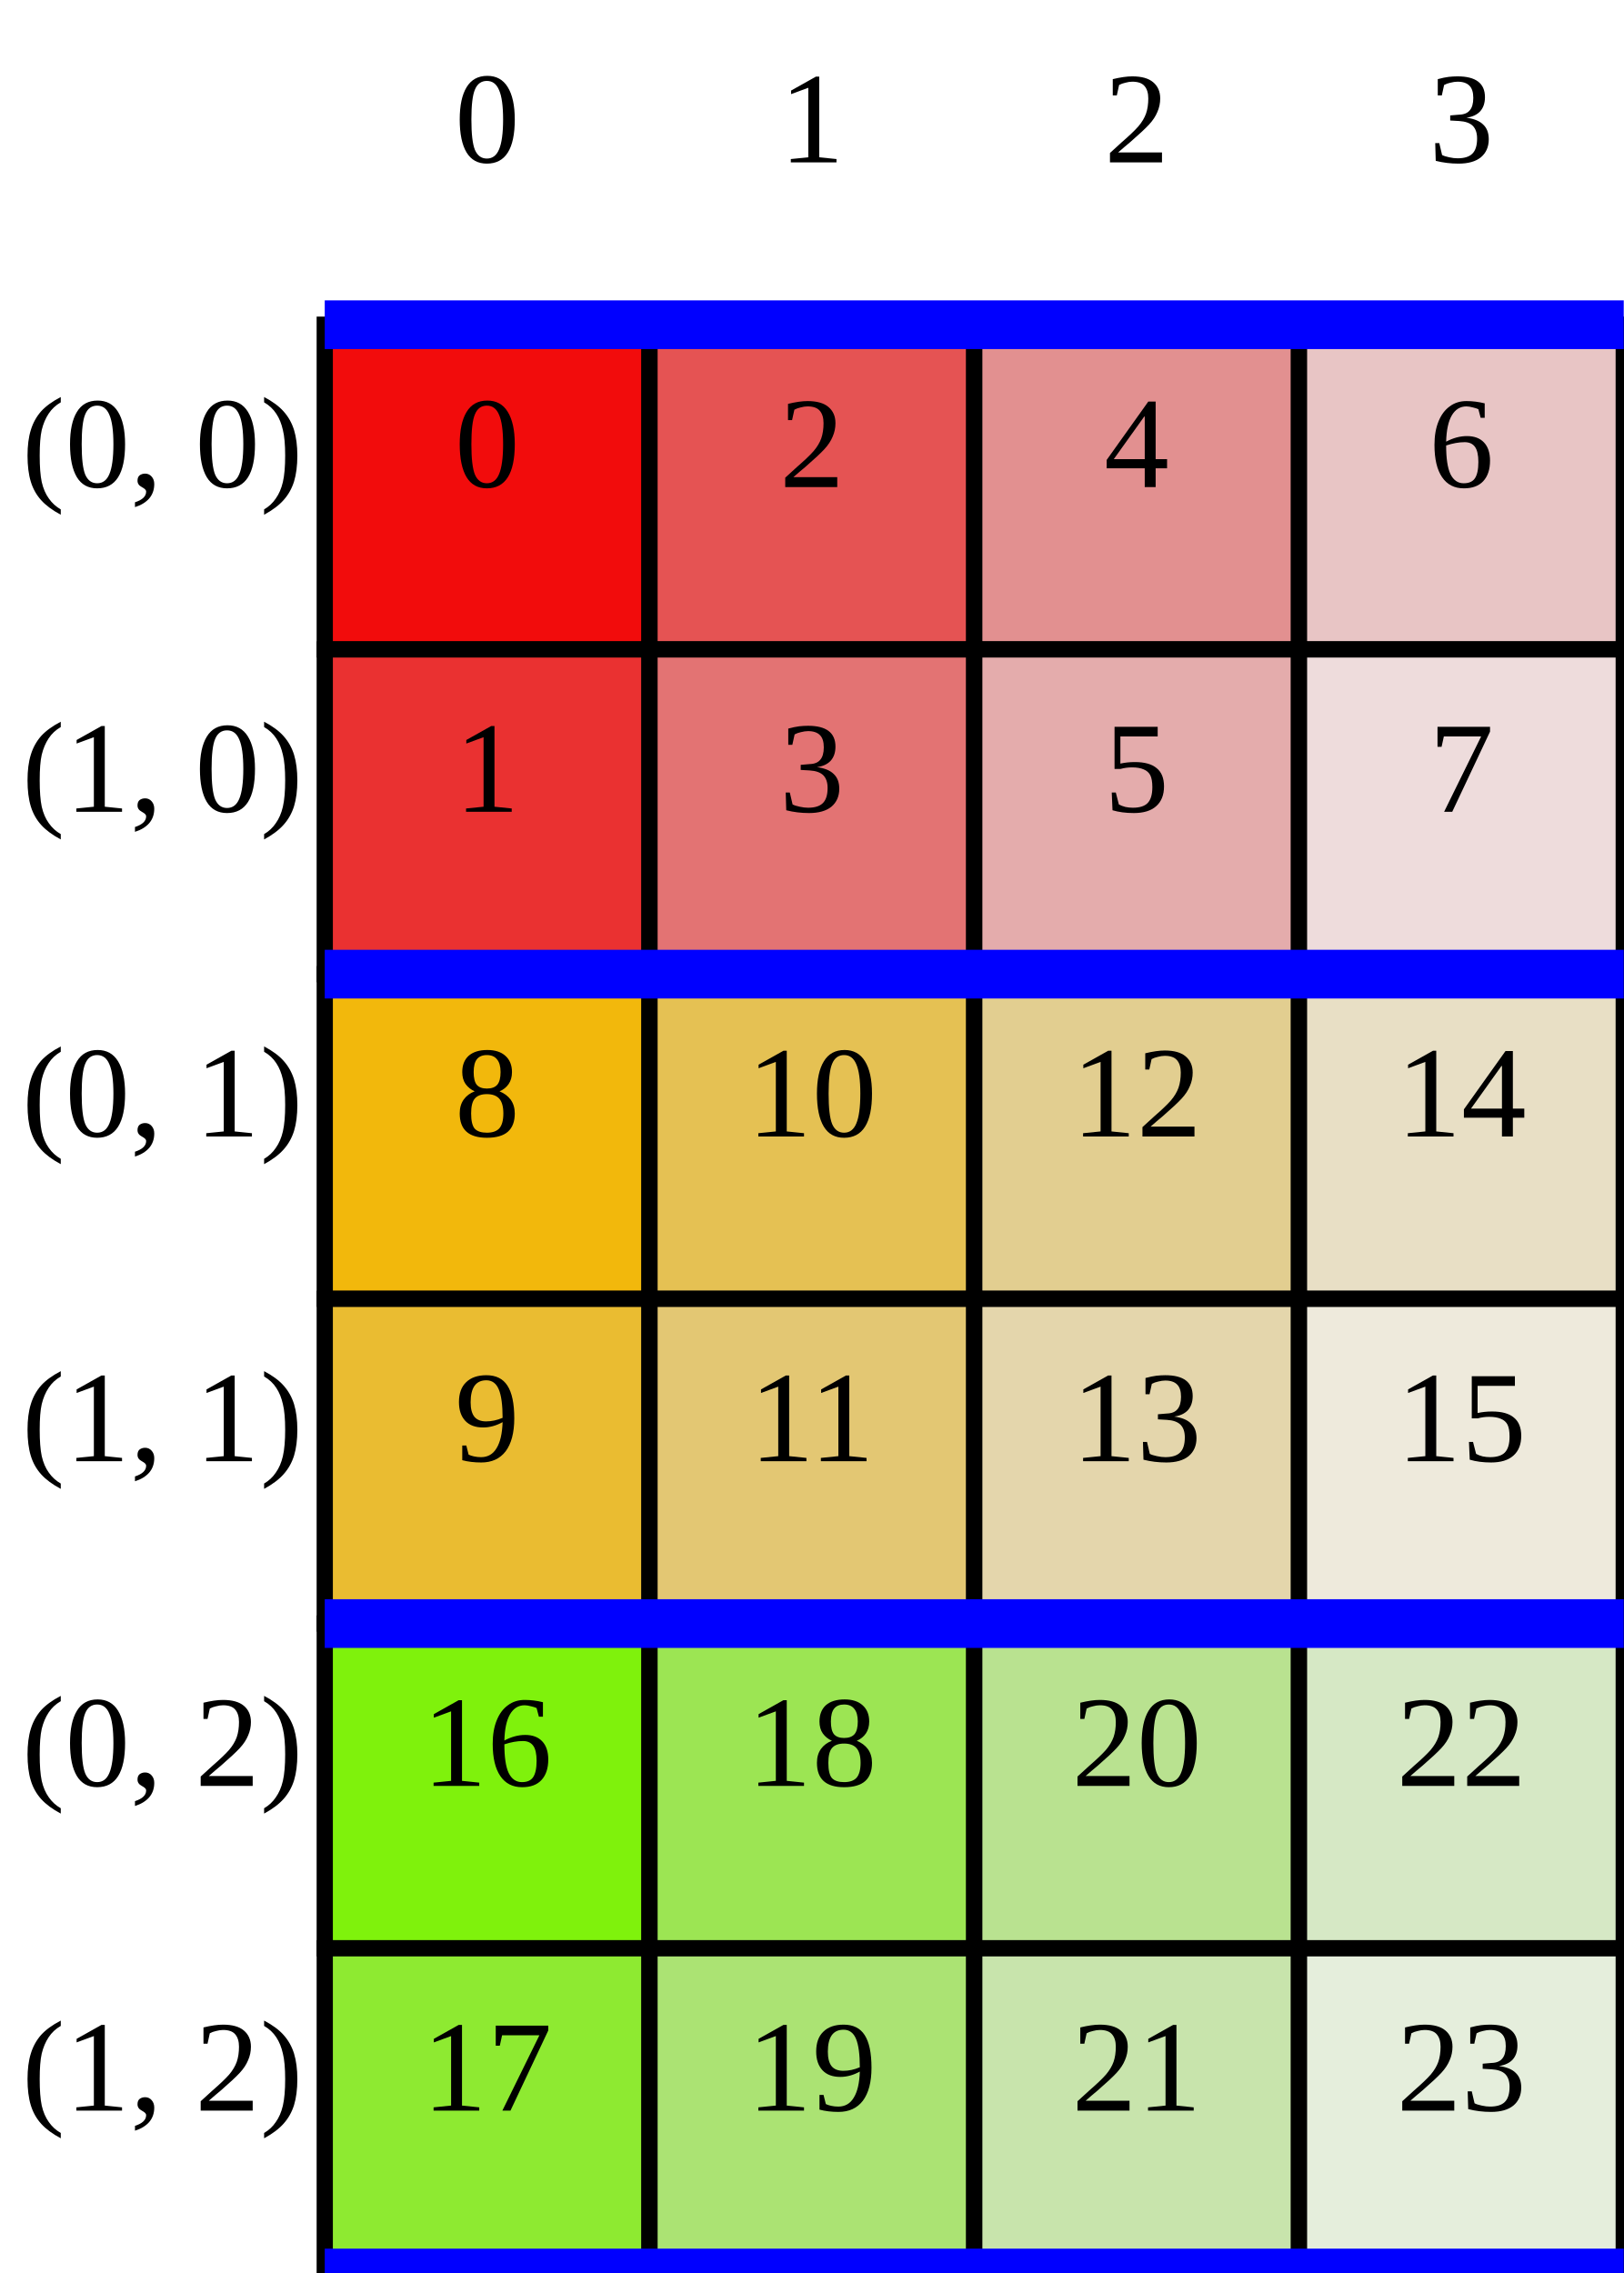
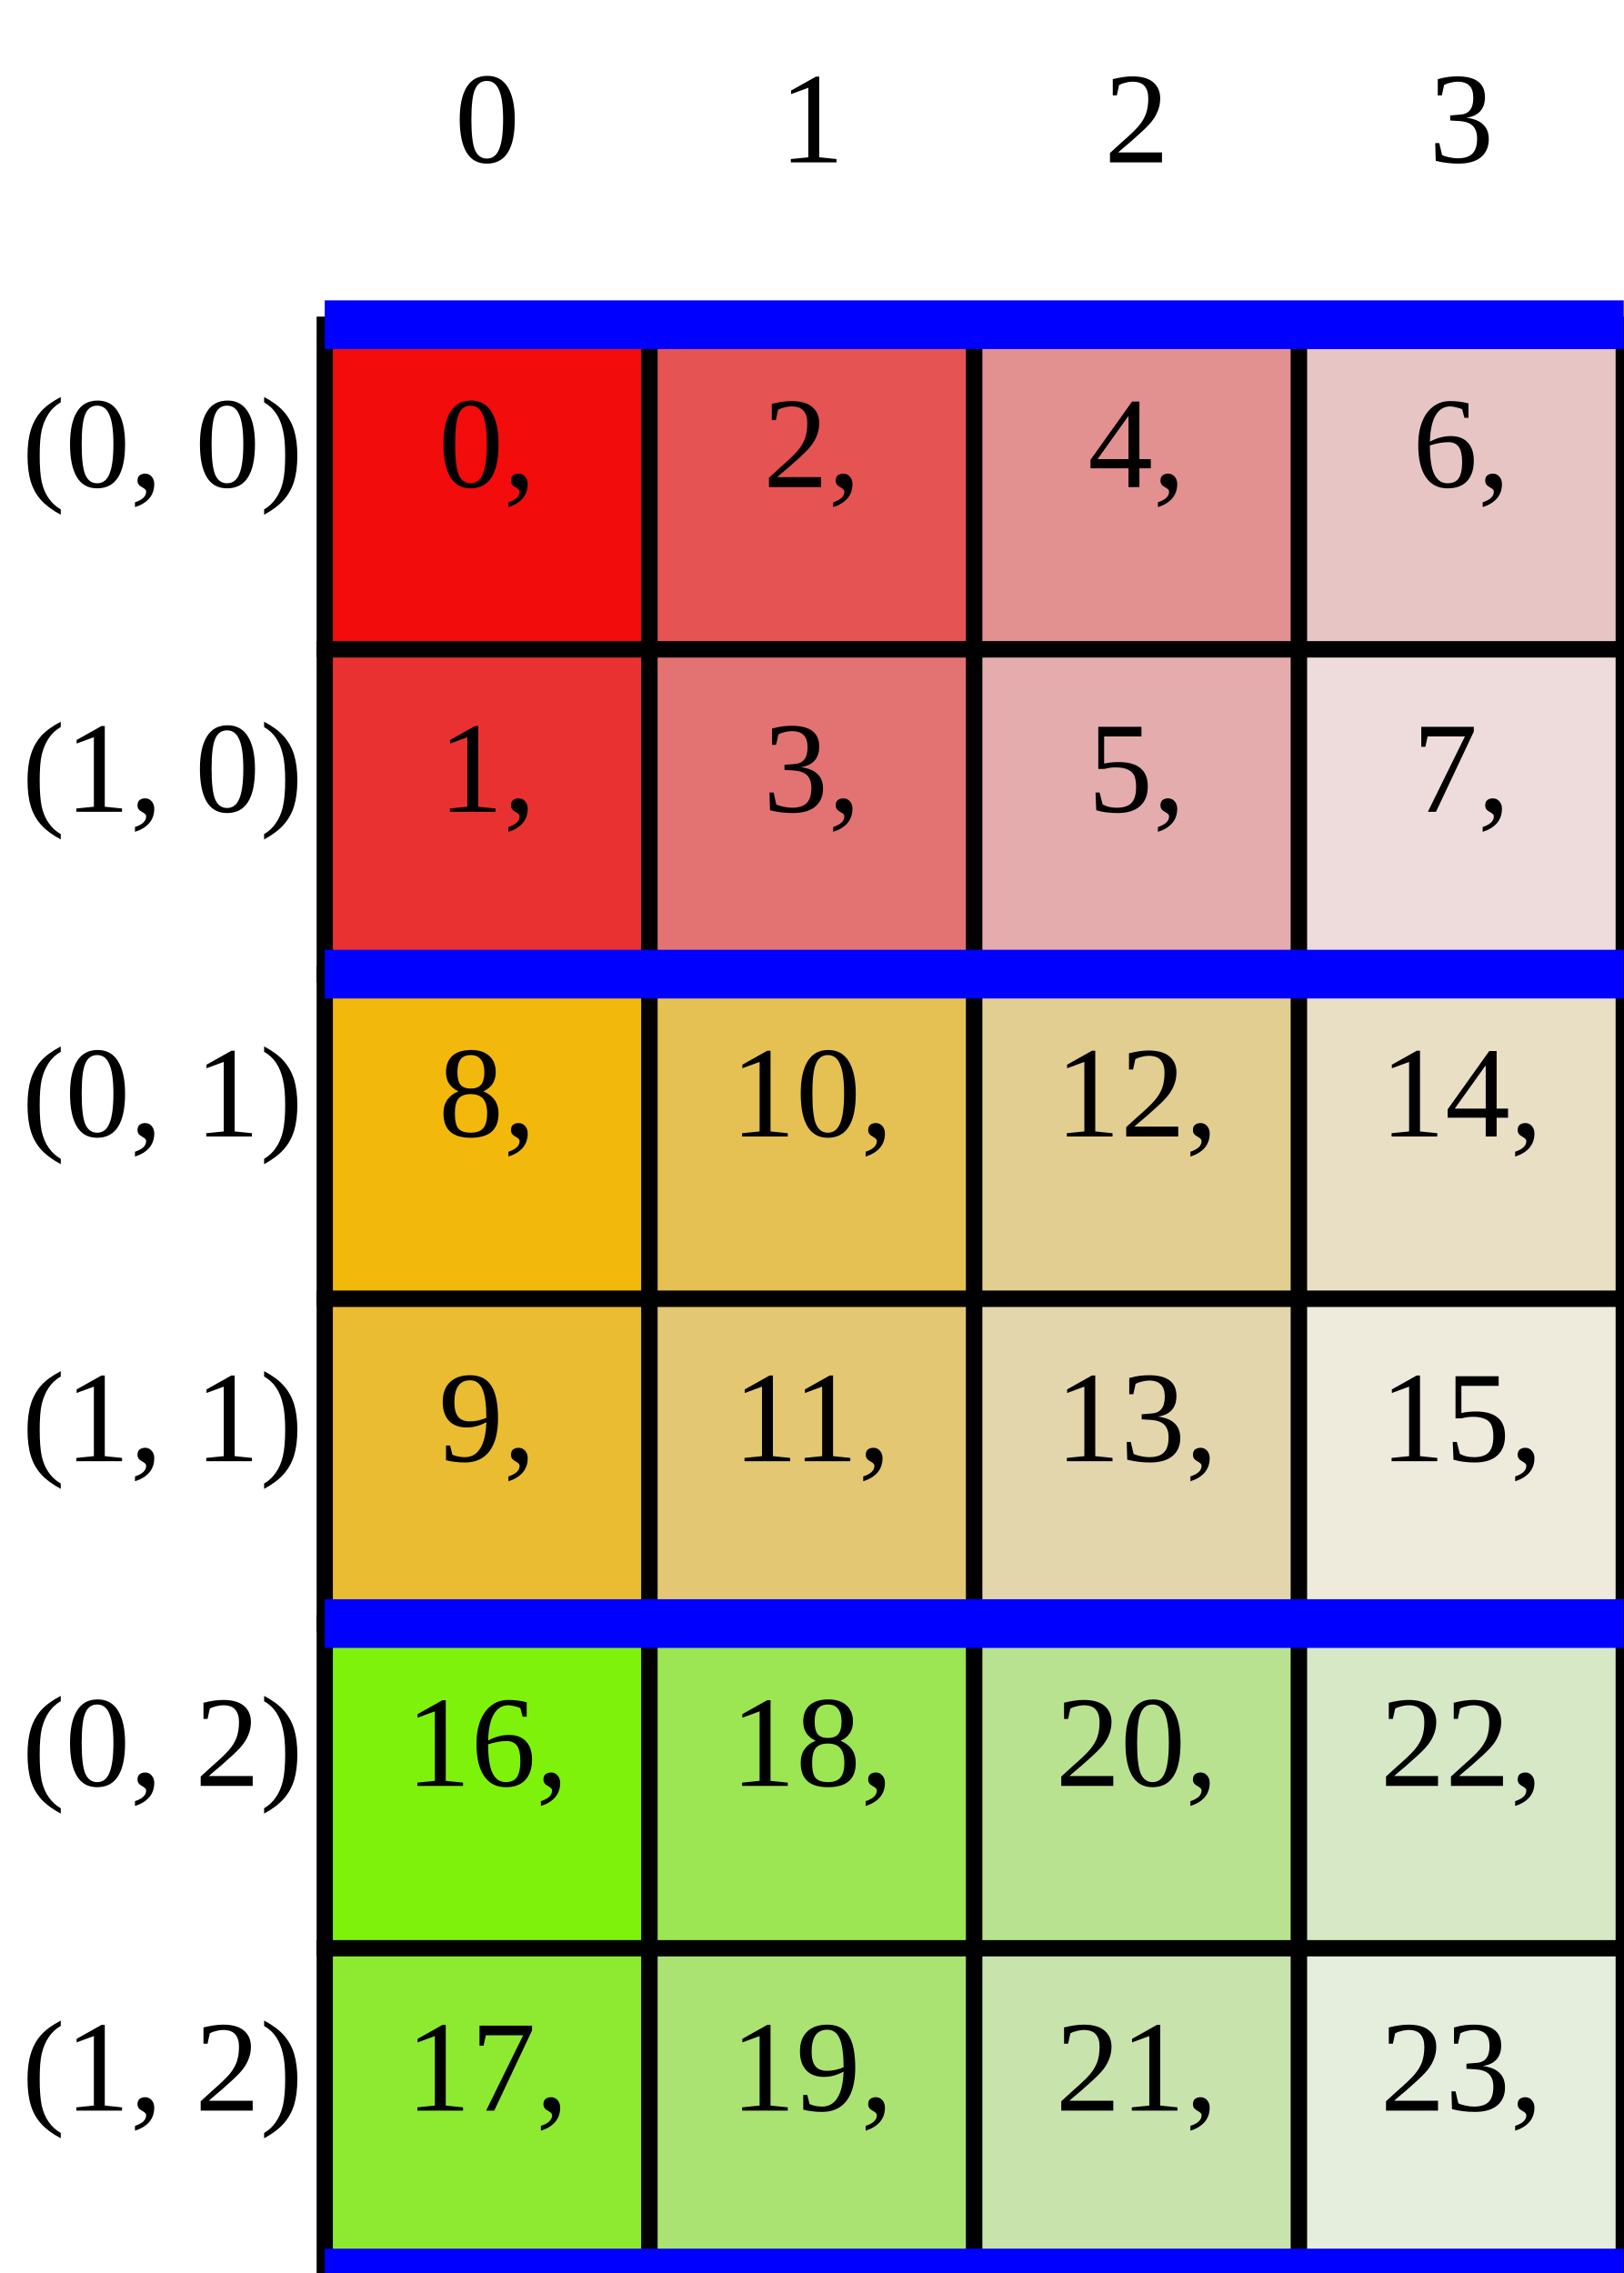
<svg xmlns="http://www.w3.org/2000/svg" baseProfile="full" height="140" version="1.1" width="100">
  <defs />
  <rect fill="rgb(242,12,12)" height="20" stroke="black" width="20" x="20" y="20" />
-   <text alignment-baseline="central" fill="black" font-size="8px" text-anchor="middle" x="30" y="30">0</text>
+   <text alignment-baseline="central" fill="black" font-size="8px" text-anchor="middle" x="30" y="30.0">0,</text>
  <rect fill="rgb(229,83,83)" height="20" stroke="black" width="20" x="40" y="20" />
-   <text alignment-baseline="central" fill="black" font-size="8px" text-anchor="middle" x="50" y="30">2</text>
+   <text alignment-baseline="central" fill="black" font-size="8px" text-anchor="middle" x="50" y="30.0">2,</text>
  <rect fill="rgb(226,144,144)" height="20" stroke="black" width="20" x="60" y="20" />
-   <text alignment-baseline="central" fill="black" font-size="8px" text-anchor="middle" x="70" y="30">4</text>
+   <text alignment-baseline="central" fill="black" font-size="8px" text-anchor="middle" x="70" y="30.0">4,</text>
  <rect fill="rgb(232,197,197)" height="20" stroke="black" width="20" x="80" y="20" />
-   <text alignment-baseline="central" fill="black" font-size="8px" text-anchor="middle" x="90" y="30">6</text>
+   <text alignment-baseline="central" fill="black" font-size="8px" text-anchor="middle" x="90" y="30.0">6,</text>
  <rect fill="rgb(234,49,49)" height="20" stroke="black" width="20" x="20" y="40" />
-   <text alignment-baseline="central" fill="black" font-size="8px" text-anchor="middle" x="30" y="50">1</text>
+   <text alignment-baseline="central" fill="black" font-size="8px" text-anchor="middle" x="30" y="50.0">1,</text>
  <rect fill="rgb(227,115,115)" height="20" stroke="black" width="20" x="40" y="40" />
-   <text alignment-baseline="central" fill="black" font-size="8px" text-anchor="middle" x="50" y="50">3</text>
+   <text alignment-baseline="central" fill="black" font-size="8px" text-anchor="middle" x="50" y="50.0">3,</text>
  <rect fill="rgb(228,172,172)" height="20" stroke="black" width="20" x="60" y="40" />
-   <text alignment-baseline="central" fill="black" font-size="8px" text-anchor="middle" x="70" y="50">5</text>
+   <text alignment-baseline="central" fill="black" font-size="8px" text-anchor="middle" x="70" y="50.0">5,</text>
  <rect fill="rgb(238,220,220)" height="20" stroke="black" width="20" x="80" y="40" />
-   <text alignment-baseline="central" fill="black" font-size="8px" text-anchor="middle" x="90" y="50">7</text>
+   <text alignment-baseline="central" fill="black" font-size="8px" text-anchor="middle" x="90" y="50.0">7,</text>
  <rect fill="rgb(242,184,12)" height="20" stroke="black" width="20" x="20" y="60" />
-   <text alignment-baseline="central" fill="black" font-size="8px" text-anchor="middle" x="30" y="70">8</text>
+   <text alignment-baseline="central" fill="black" font-size="8px" text-anchor="middle" x="30" y="70.0">8,</text>
  <rect fill="rgb(229,193,83)" height="20" stroke="black" width="20" x="40" y="60" />
-   <text alignment-baseline="central" fill="black" font-size="8px" text-anchor="middle" x="50" y="70">10</text>
+   <text alignment-baseline="central" fill="black" font-size="8px" text-anchor="middle" x="50" y="70.0">10,</text>
  <rect fill="rgb(226,206,144)" height="20" stroke="black" width="20" x="60" y="60" />
-   <text alignment-baseline="central" fill="black" font-size="8px" text-anchor="middle" x="70" y="70">12</text>
+   <text alignment-baseline="central" fill="black" font-size="8px" text-anchor="middle" x="70" y="70.0">12,</text>
  <rect fill="rgb(232,223,197)" height="20" stroke="black" width="20" x="80" y="60" />
-   <text alignment-baseline="central" fill="black" font-size="8px" text-anchor="middle" x="90" y="70">14</text>
+   <text alignment-baseline="central" fill="black" font-size="8px" text-anchor="middle" x="90" y="70.0">14,</text>
  <rect fill="rgb(234,188,49)" height="20" stroke="black" width="20" x="20" y="80" />
-   <text alignment-baseline="central" fill="black" font-size="8px" text-anchor="middle" x="30" y="90">9</text>
+   <text alignment-baseline="central" fill="black" font-size="8px" text-anchor="middle" x="30" y="90.0">9,</text>
  <rect fill="rgb(227,199,115)" height="20" stroke="black" width="20" x="40" y="80" />
-   <text alignment-baseline="central" fill="black" font-size="8px" text-anchor="middle" x="50" y="90">11</text>
+   <text alignment-baseline="central" fill="black" font-size="8px" text-anchor="middle" x="50" y="90.0">11,</text>
  <rect fill="rgb(228,214,172)" height="20" stroke="black" width="20" x="60" y="80" />
-   <text alignment-baseline="central" fill="black" font-size="8px" text-anchor="middle" x="70" y="90">13</text>
+   <text alignment-baseline="central" fill="black" font-size="8px" text-anchor="middle" x="70" y="90.0">13,</text>
  <rect fill="rgb(238,234,220)" height="20" stroke="black" width="20" x="80" y="80" />
-   <text alignment-baseline="central" fill="black" font-size="8px" text-anchor="middle" x="90" y="90">15</text>
+   <text alignment-baseline="central" fill="black" font-size="8px" text-anchor="middle" x="90" y="90.0">15,</text>
  <rect fill="rgb(127,242,12)" height="20" stroke="black" width="20" x="20" y="100" />
-   <text alignment-baseline="central" fill="black" font-size="8px" text-anchor="middle" x="30" y="110">16</text>
+   <text alignment-baseline="central" fill="black" font-size="8px" text-anchor="middle" x="30" y="110.0">16,</text>
  <rect fill="rgb(156,229,83)" height="20" stroke="black" width="20" x="40" y="100" />
-   <text alignment-baseline="central" fill="black" font-size="8px" text-anchor="middle" x="50" y="110">18</text>
+   <text alignment-baseline="central" fill="black" font-size="8px" text-anchor="middle" x="50" y="110.0">18,</text>
  <rect fill="rgb(185,226,144)" height="20" stroke="black" width="20" x="60" y="100" />
-   <text alignment-baseline="central" fill="black" font-size="8px" text-anchor="middle" x="70" y="110">20</text>
+   <text alignment-baseline="central" fill="black" font-size="8px" text-anchor="middle" x="70" y="110.0">20,</text>
  <rect fill="rgb(214,232,197)" height="20" stroke="black" width="20" x="80" y="100" />
-   <text alignment-baseline="central" fill="black" font-size="8px" text-anchor="middle" x="90" y="110">22</text>
+   <text alignment-baseline="central" fill="black" font-size="8px" text-anchor="middle" x="90" y="110.0">22,</text>
  <rect fill="rgb(142,234,49)" height="20" stroke="black" width="20" x="20" y="120" />
-   <text alignment-baseline="central" fill="black" font-size="8px" text-anchor="middle" x="30" y="130">17</text>
+   <text alignment-baseline="central" fill="black" font-size="8px" text-anchor="middle" x="30" y="130.0">17,</text>
  <rect fill="rgb(171,227,115)" height="20" stroke="black" width="20" x="40" y="120" />
-   <text alignment-baseline="central" fill="black" font-size="8px" text-anchor="middle" x="50" y="130">19</text>
+   <text alignment-baseline="central" fill="black" font-size="8px" text-anchor="middle" x="50" y="130.0">19,</text>
  <rect fill="rgb(200,228,172)" height="20" stroke="black" width="20" x="60" y="120" />
-   <text alignment-baseline="central" fill="black" font-size="8px" text-anchor="middle" x="70" y="130">21</text>
+   <text alignment-baseline="central" fill="black" font-size="8px" text-anchor="middle" x="70" y="130.0">21,</text>
  <rect fill="rgb(229,238,220)" height="20" stroke="black" width="20" x="80" y="120" />
-   <text alignment-baseline="central" fill="black" font-size="8px" text-anchor="middle" x="90" y="130">23</text>
+   <text alignment-baseline="central" fill="black" font-size="8px" text-anchor="middle" x="90" y="130.0">23,</text>
  <text alignment-baseline="central" font-size="8px" text-anchor="middle" x="30" y="10">0</text>
  <text alignment-baseline="central" font-size="8px" text-anchor="middle" x="50" y="10">1</text>
  <text alignment-baseline="central" font-size="8px" text-anchor="middle" x="70" y="10">2</text>
  <text alignment-baseline="central" font-size="8px" text-anchor="middle" x="90" y="10">3</text>
  <line stroke="blue" stroke-width="3.0" x1="20" x2="100" y1="20" y2="20" />
  <line stroke="blue" stroke-width="3.0" x1="20" x2="100" y1="60" y2="60" />
  <line stroke="blue" stroke-width="3.0" x1="20" x2="100" y1="100" y2="100" />
  <line stroke="blue" stroke-width="3.0" x1="20" x2="100" y1="140" y2="140" />
  <text alignment-baseline="central" font-size="8px" text-anchor="middle" x="10" y="30">(0, 0)</text>
  <text alignment-baseline="central" font-size="8px" text-anchor="middle" x="10" y="50">(1, 0)</text>
  <text alignment-baseline="central" font-size="8px" text-anchor="middle" x="10" y="70">(0, 1)</text>
  <text alignment-baseline="central" font-size="8px" text-anchor="middle" x="10" y="90">(1, 1)</text>
  <text alignment-baseline="central" font-size="8px" text-anchor="middle" x="10" y="110">(0, 2)</text>
  <text alignment-baseline="central" font-size="8px" text-anchor="middle" x="10" y="130">(1, 2)</text>
</svg>
